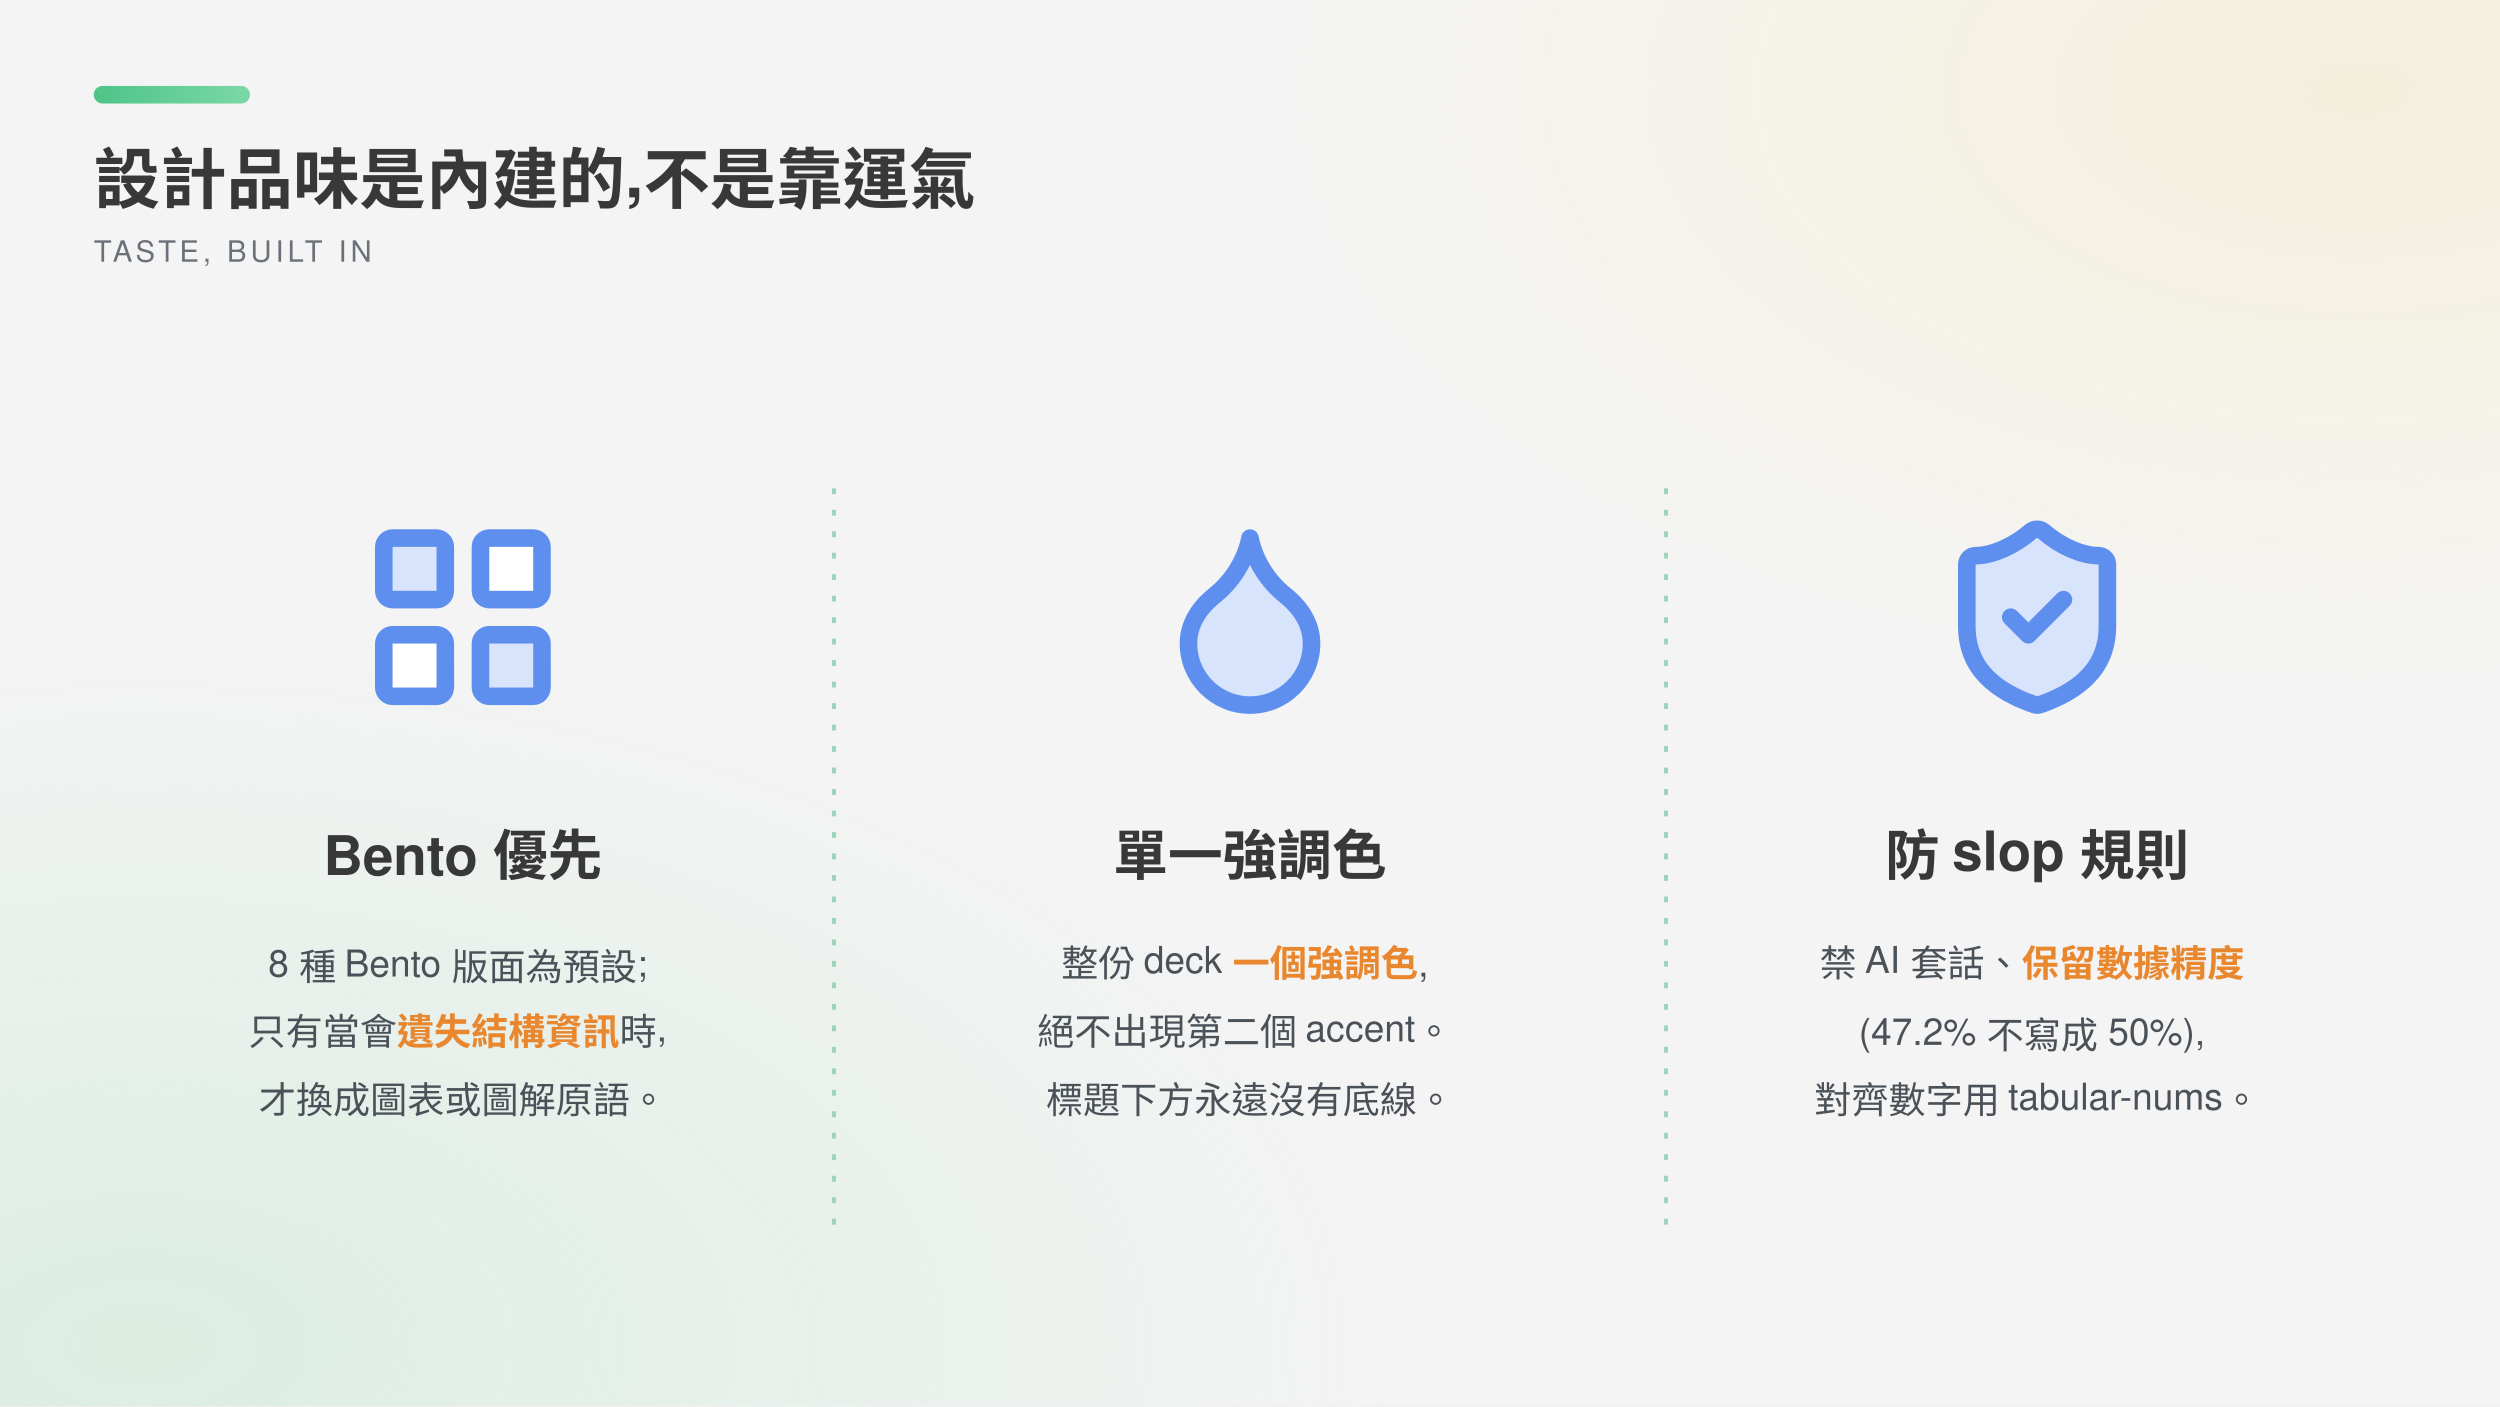
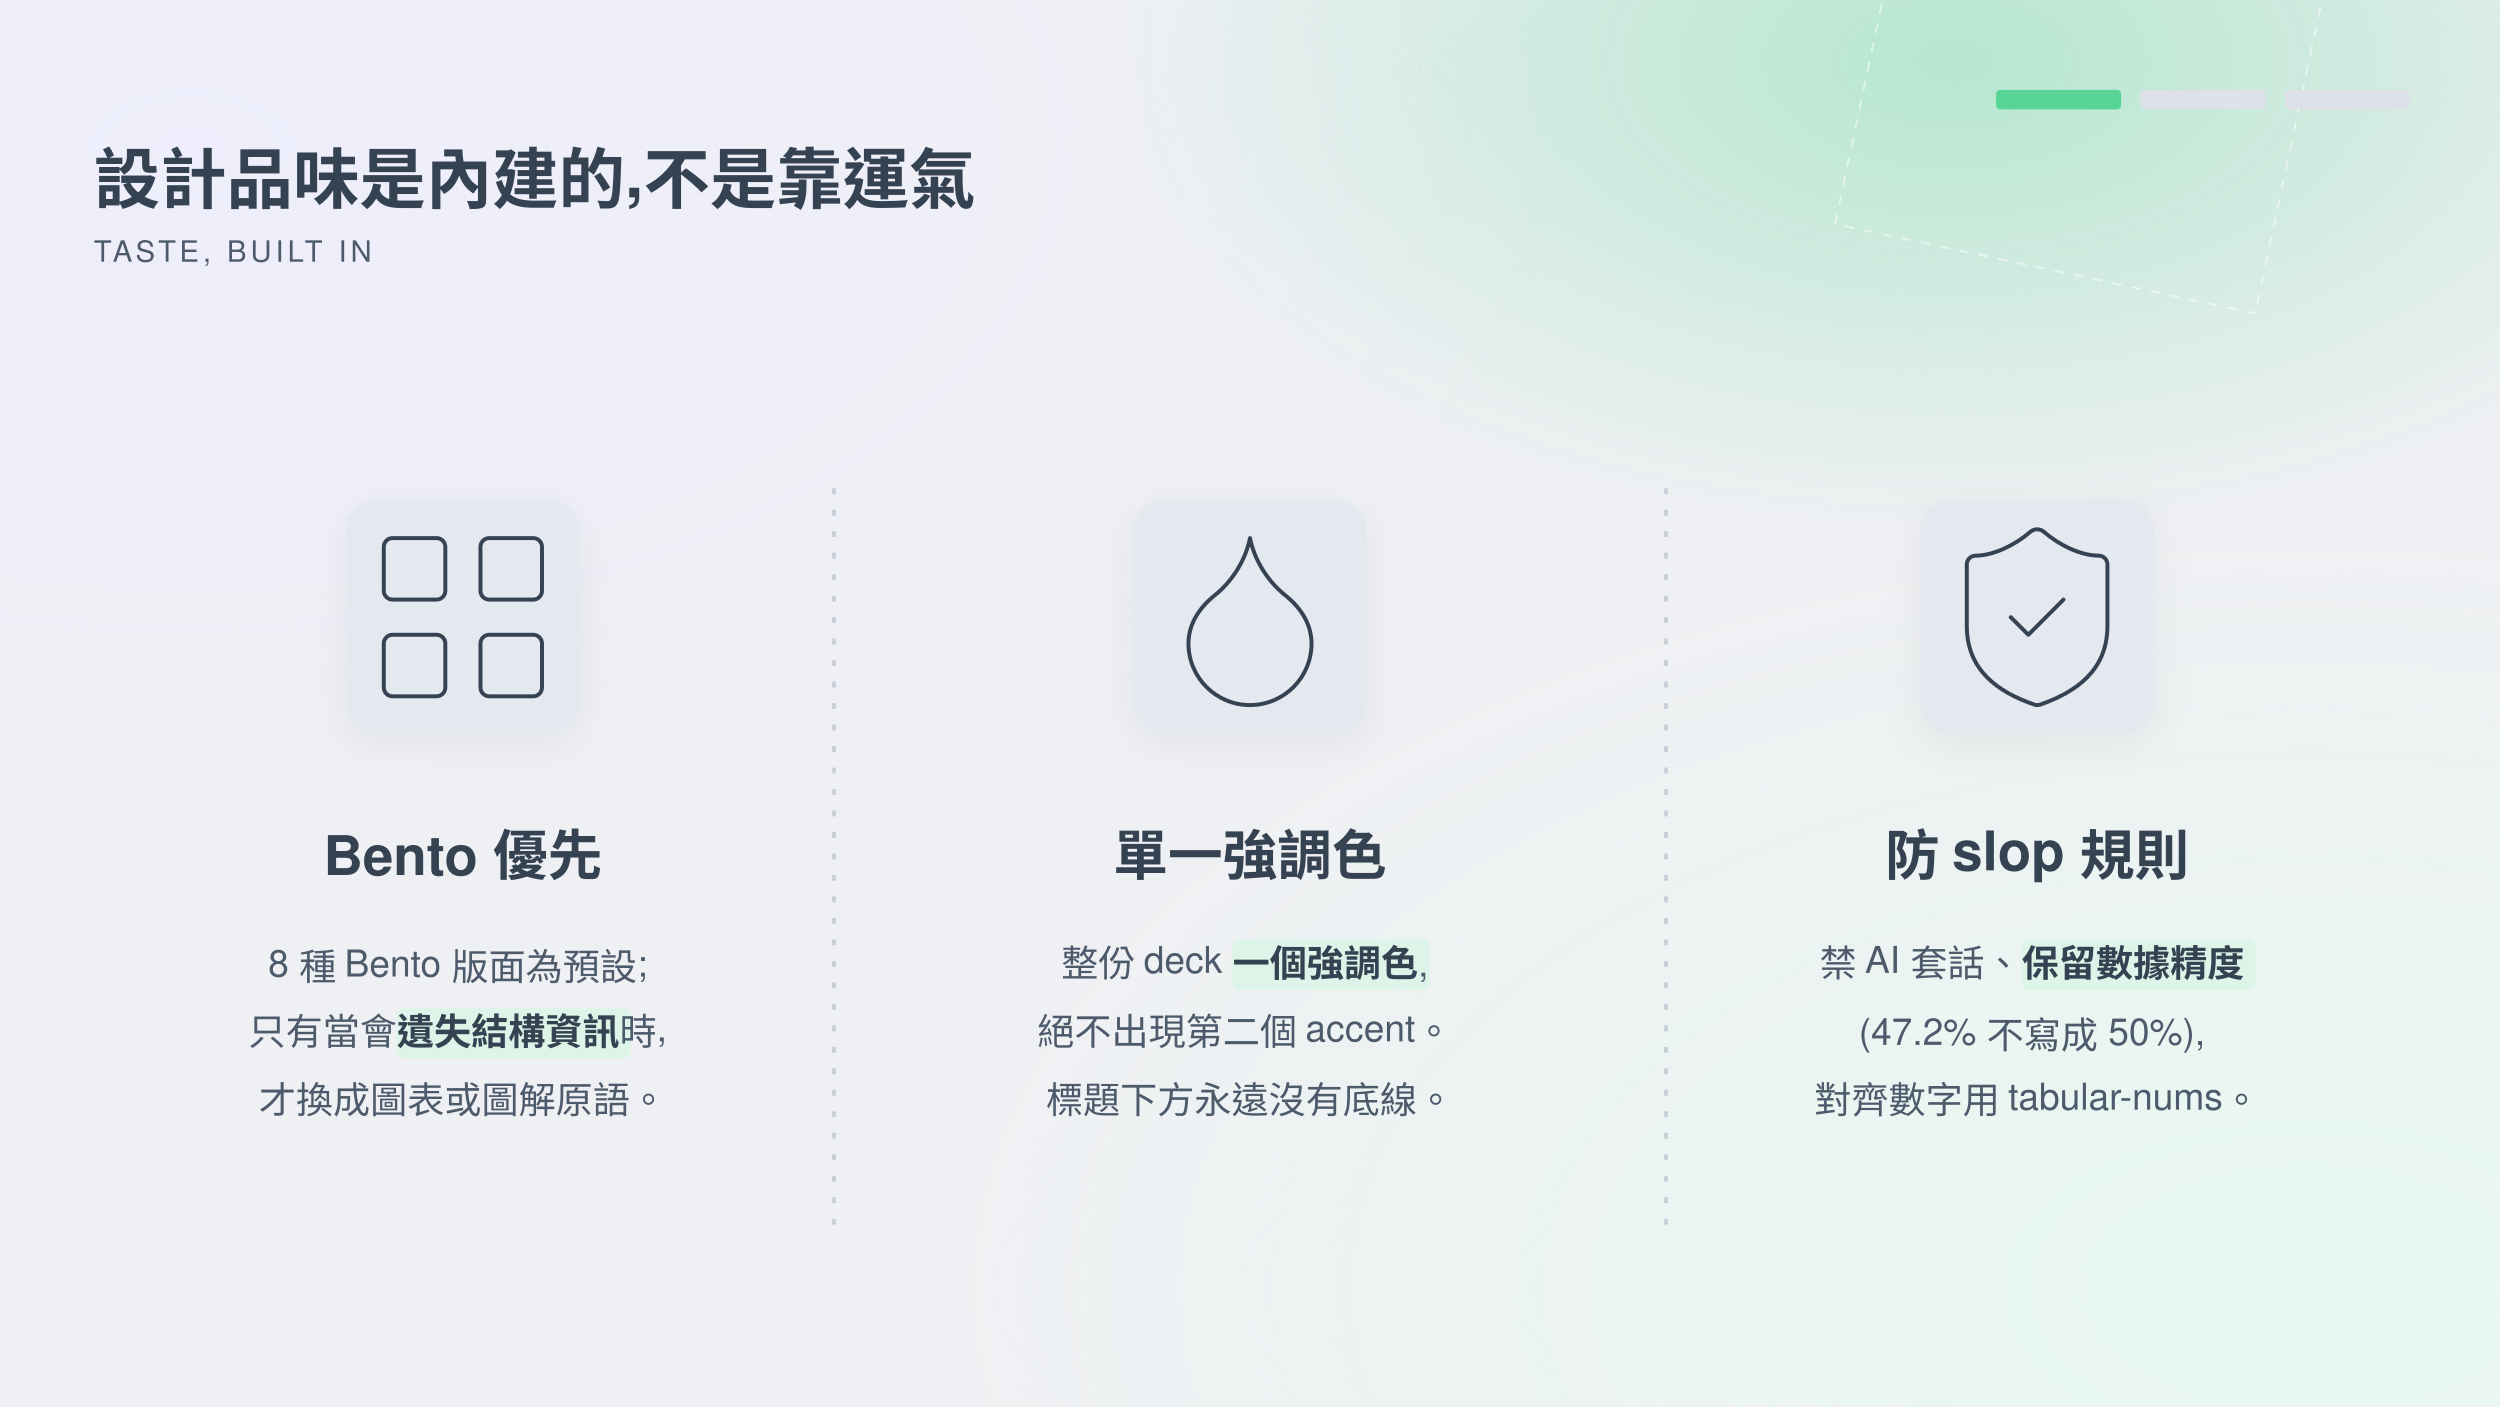
<svg xmlns="http://www.w3.org/2000/svg" viewBox="0 0 1280 720" width="1280" height="720" font-family="Helvetica, 'Helvetica Neue', Arial, 'PingFang TC', 'Microsoft JhengHei', 'Hiragino Sans', 'Noto Sans CJK TC', 'Noto Sans TC', sans-serif">
  <defs>
-     <linearGradient id="pillGrad" x1="0" y1="0" x2="1" y2="0">
-       <stop offset="0%" stop-color="#4EC487" />
-       <stop offset="100%" stop-color="#7BD8A6" />
-     </linearGradient>
-     <radialGradient id="washGreen" cx="6%" cy="96%" r="52%">
-       <stop offset="0%" stop-color="#BFE5CC" stop-opacity="0.45" />
-       <stop offset="100%" stop-color="#BFE5CC" stop-opacity="0" />
+     <radialGradient id="washLav" cx="8%" cy="10%" r="55%">
+       <stop offset="0%" stop-color="#EEEEFD" stop-opacity="0.9" />
+       <stop offset="100%" stop-color="#EEEEFD" stop-opacity="0" />
    </radialGradient>
-     <radialGradient id="washYel" cx="94%" cy="6%" r="44%">
-       <stop offset="0%" stop-color="#F6ECC4" stop-opacity="0.5" />
-       <stop offset="100%" stop-color="#F6ECC4" stop-opacity="0" />
+     <radialGradient id="washMint" cx="92%" cy="92%" r="55%">
+       <stop offset="0%" stop-color="#E7F9F1" stop-opacity="0.9" />
+       <stop offset="100%" stop-color="#E7F9F1" stop-opacity="0" />
    </radialGradient>
+     <radialGradient id="bloomTR" cx="78%" cy="4%" r="34%">
+       <stop offset="0%" stop-color="#7CDDAB" stop-opacity="0.5" />
+       <stop offset="100%" stop-color="#7CDDAB" stop-opacity="0" />
+     </radialGradient>
+     <filter id="prismShadow" x="-20%" y="-20%" width="140%" height="140%">
+       <feGaussianBlur in="SourceAlpha" stdDeviation="10" />
+       <feOffset dx="0" dy="5" />
+       <feComponentTransfer>
+         <feFuncA type="linear" slope="0.05" />
+       </feComponentTransfer>
+       <feMerge>
+         <feMergeNode />
+         <feMergeNode in="SourceGraphic" />
+       </feMerge>
+     </filter>
  </defs>
-   <rect width="1280" height="720" fill="#F4F4F4" />
-   <rect width="1280" height="720" fill="url(#washYel)" />
-   <rect width="1280" height="720" fill="url(#washGreen)" />
-   <rect x="48" y="44" width="80" height="9" rx="4.5" fill="url(#pillGrad)" />
-   <text x="48" y="104" font-size="34" font-weight="700" fill="#383838">設計品味是內建的,不是靠運氣</text>
-   <text x="48" y="134" font-size="15" fill="#6B7178" letter-spacing="2">TASTE, BUILT IN</text>
-   <line x1="427" y1="250" x2="427" y2="630" stroke="#9BD4B8" stroke-width="2" stroke-dasharray="3 8" />
-   <line x1="853" y1="250" x2="853" y2="630" stroke="#9BD4B8" stroke-width="2" stroke-dasharray="3 8" />
-   <g transform="translate(183 262) scale(4.5)" stroke="#5E8FEF" stroke-width="2" fill="none" stroke-linecap="round" stroke-linejoin="round">
-     <rect width="7" height="7" x="3" y="3" rx="1" fill="#D8E4FB" />
-     <rect width="7" height="7" x="14" y="3" rx="1" fill="#FFFFFF" />
-     <rect width="7" height="7" x="14" y="14" rx="1" fill="#D8E4FB" />
-     <rect width="7" height="7" x="3" y="14" rx="1" fill="#FFFFFF" />
+   <rect width="1280" height="720" fill="#EFF0F3" />
+   <rect width="1280" height="720" fill="url(#washLav)" />
+   <rect width="1280" height="720" fill="url(#washMint)" />
+   <rect width="1280" height="720" fill="url(#bloomTR)" />
+   <rect x="960" y="-80" width="220" height="220" fill="none" stroke="#FFFFFF" stroke-opacity="0.5" stroke-dasharray="5 5" transform="rotate(12 1070 30)" />
+   <g>
+     <rect x="1022" y="46" width="64" height="10" rx="2" fill="#58D494" />
+     <rect x="1096" y="46" width="64" height="10" rx="2" fill="#DDE1E8" />
+     <rect x="1170" y="46" width="64" height="10" rx="2" fill="#DDE1E8" />
  </g>
-   <text x="237" y="448" font-size="28" font-weight="700" fill="#383838" text-anchor="middle">Bento 優先</text>
-   <text x="237" y="500" font-size="19" fill="#4A5158" text-anchor="middle">
+   <text x="48" y="104" font-size="34" font-weight="700" fill="#344252">設計品味是內建的,不是靠運氣</text>
+   <text x="48" y="134" font-size="15" fill="#4C5A6B" letter-spacing="2">TASTE, BUILT IN</text>
+   <line x1="427" y1="250" x2="427" y2="630" stroke="#C9CFD9" stroke-width="2" stroke-dasharray="3 8" />
+   <line x1="853" y1="250" x2="853" y2="630" stroke="#C9CFD9" stroke-width="2" stroke-dasharray="3 8" />
+   <rect x="177" y="256" width="120" height="120" rx="16" fill="#E4E8EF" filter="url(#prismShadow)" />
+   <g transform="translate(183 262) scale(4.5)" stroke="#344252" stroke-width="0.45" fill="none" stroke-linecap="round" stroke-linejoin="round">
+     <rect width="7" height="7" x="3" y="3" rx="1" />
+     <rect width="7" height="7" x="14" y="3" rx="1" />
+     <rect width="7" height="7" x="14" y="14" rx="1" />
+     <rect width="7" height="7" x="3" y="14" rx="1" />
+   </g>
+   <text x="237" y="448" font-size="28" font-weight="700" fill="#344252" text-anchor="middle">Bento 優先</text>
+   <rect x="203" y="516" width="120" height="26" rx="4" fill="#DDF5E8" />
+   <text x="237" y="500" font-size="19" fill="#4C5A6B" text-anchor="middle">
    <tspan x="237" dy="0">8 種 Bento 版面為預設;</tspan>
-     <tspan x="237" dy="35">只有當會<tspan fill="#E8872E" font-weight="700">遺失結構資訊</tspan>時,</tspan>
+     <tspan x="237" dy="35">只有當會<tspan font-weight="700" fill="#344252">遺失結構資訊</tspan>時,</tspan>
    <tspan x="237" dy="35">才換成圖表或圖解原語。</tspan>
  </text>
-   <g transform="translate(586 262) scale(4.5)" stroke="#5E8FEF" stroke-width="2" fill="none" stroke-linecap="round" stroke-linejoin="round">
-     <path d="M12 22a7 7 0 0 0 7-7c0-2-1-3.9-3-5.5s-3.5-4-4-6.5c-.5 2.5-2 4.9-4 6.5C6 11.1 5 13 5 15a7 7 0 0 0 7 7z" fill="#D8E4FB" />
+   <rect x="580" y="256" width="120" height="120" rx="16" fill="#E4E8EF" filter="url(#prismShadow)" />
+   <g transform="translate(586 262) scale(4.5)" stroke="#344252" stroke-width="0.45" fill="none" stroke-linecap="round" stroke-linejoin="round">
+     <path d="M12 22a7 7 0 0 0 7-7c0-2-1-3.9-3-5.5s-3.5-4-4-6.5c-.5 2.5-2 4.9-4 6.5C6 11.1 5 13 5 15a7 7 0 0 0 7 7z" />
  </g>
-   <text x="640" y="448" font-size="28" font-weight="700" fill="#383838" text-anchor="middle">單一強調色</text>
-   <text x="640" y="500" font-size="19" fill="#4A5158" text-anchor="middle">
-     <tspan x="640" dy="0">整份 deck <tspan fill="#E8872E" font-weight="700">一個強調色</tspan>,</tspan>
+   <text x="640" y="448" font-size="28" font-weight="700" fill="#344252" text-anchor="middle">單一強調色</text>
+   <rect x="631" y="481" width="101" height="26" rx="4" fill="#DDF5E8" />
+   <text x="640" y="500" font-size="19" fill="#4C5A6B" text-anchor="middle">
+     <tspan x="640" dy="0">整份 deck <tspan font-weight="700" fill="#344252">一個強調色</tspan>,</tspan>
    <tspan x="640" dy="35">絕不出現第二個 accent。</tspan>
    <tspan x="640" dy="35">標題下方永遠沒有底線。</tspan>
  </text>
-   <g transform="translate(989 262) scale(4.5)" stroke="#5E8FEF" stroke-width="2" fill="none" stroke-linecap="round" stroke-linejoin="round">
-     <path d="M20 13c0 5-3.5 7.5-7.66 8.95a1 1 0 0 1-.67-.01C7.5 20.5 4 18 4 13V6a1 1 0 0 1 1-1c2 0 4.5-1.2 6.24-2.72a1.17 1.17 0 0 1 1.52 0C14.51 3.81 17 5 19 5a1 1 0 0 1 1 1z" fill="#D8E4FB" />
-     <path d="m9 12 2 2 4-4" fill="none" />
+   <rect x="983" y="256" width="120" height="120" rx="16" fill="#E4E8EF" filter="url(#prismShadow)" />
+   <g transform="translate(989 262) scale(4.5)" stroke="#344252" stroke-width="0.45" fill="none" stroke-linecap="round" stroke-linejoin="round">
+     <path d="M20 13c0 5-3.5 7.5-7.66 8.95a1 1 0 0 1-.67-.01C7.5 20.5 4 18 4 13V6a1 1 0 0 1 1-1c2 0 4.5-1.2 6.24-2.72a1.17 1.17 0 0 1 1.52 0C14.51 3.81 17 5 19 5a1 1 0 0 1 1 1z" />
+     <path d="m9 12 2 2 4-4" />
  </g>
-   <text x="1043" y="448" font-size="28" font-weight="700" fill="#383838" text-anchor="middle">防 slop 規則</text>
-   <text x="1043" y="500" font-size="19" fill="#4A5158" text-anchor="middle">
-     <tspan x="1043" dy="0">禁 AI 套話、<tspan fill="#E8872E" font-weight="700">保留數據精度</tspan>
+   <text x="1043" y="448" font-size="28" font-weight="700" fill="#344252" text-anchor="middle">防 slop 規則</text>
+   <rect x="1035" y="481" width="120" height="26" rx="4" fill="#DDF5E8" />
+   <text x="1043" y="500" font-size="19" fill="#4C5A6B" text-anchor="middle">
+     <tspan x="1043" dy="0">禁 AI 套話、<tspan font-weight="700" fill="#344252">保留數據精度</tspan>
    </tspan>
    <tspan x="1043" dy="35">(47.2% 不寫成 50%),</tspan>
    <tspan x="1043" dy="35">對齊數字用 tabular-nums。</tspan>
  </text>
</svg>
